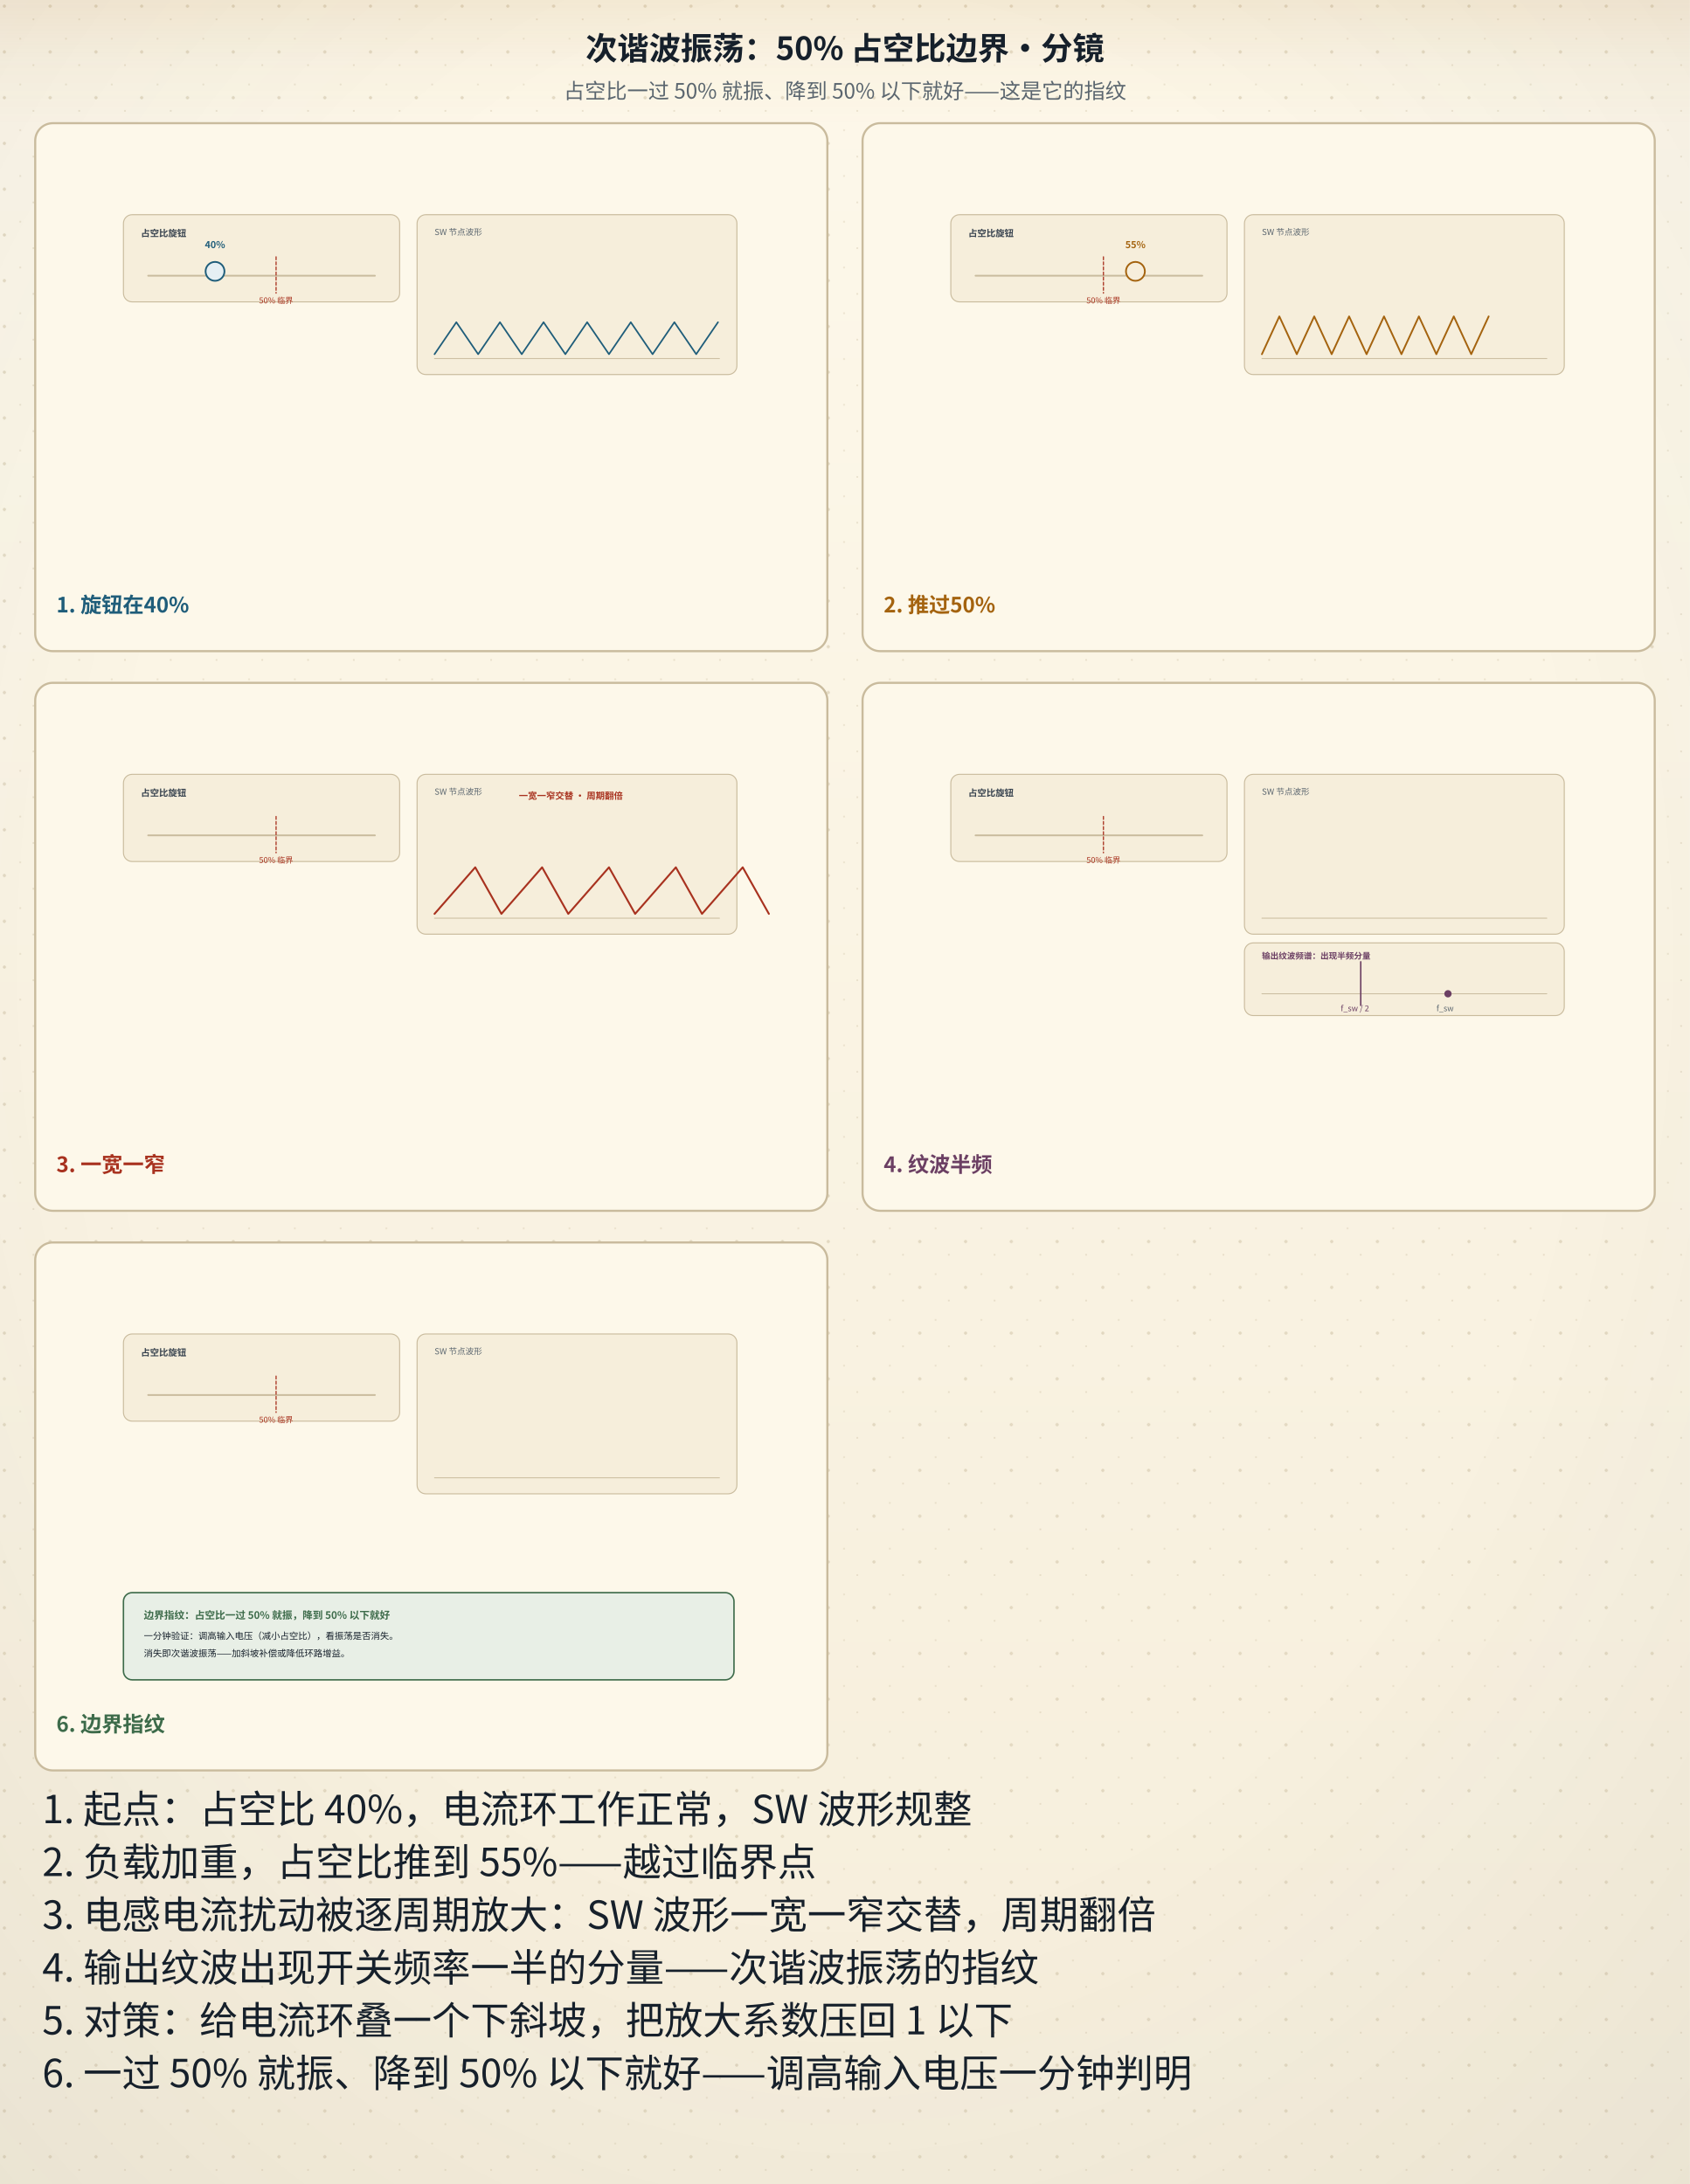
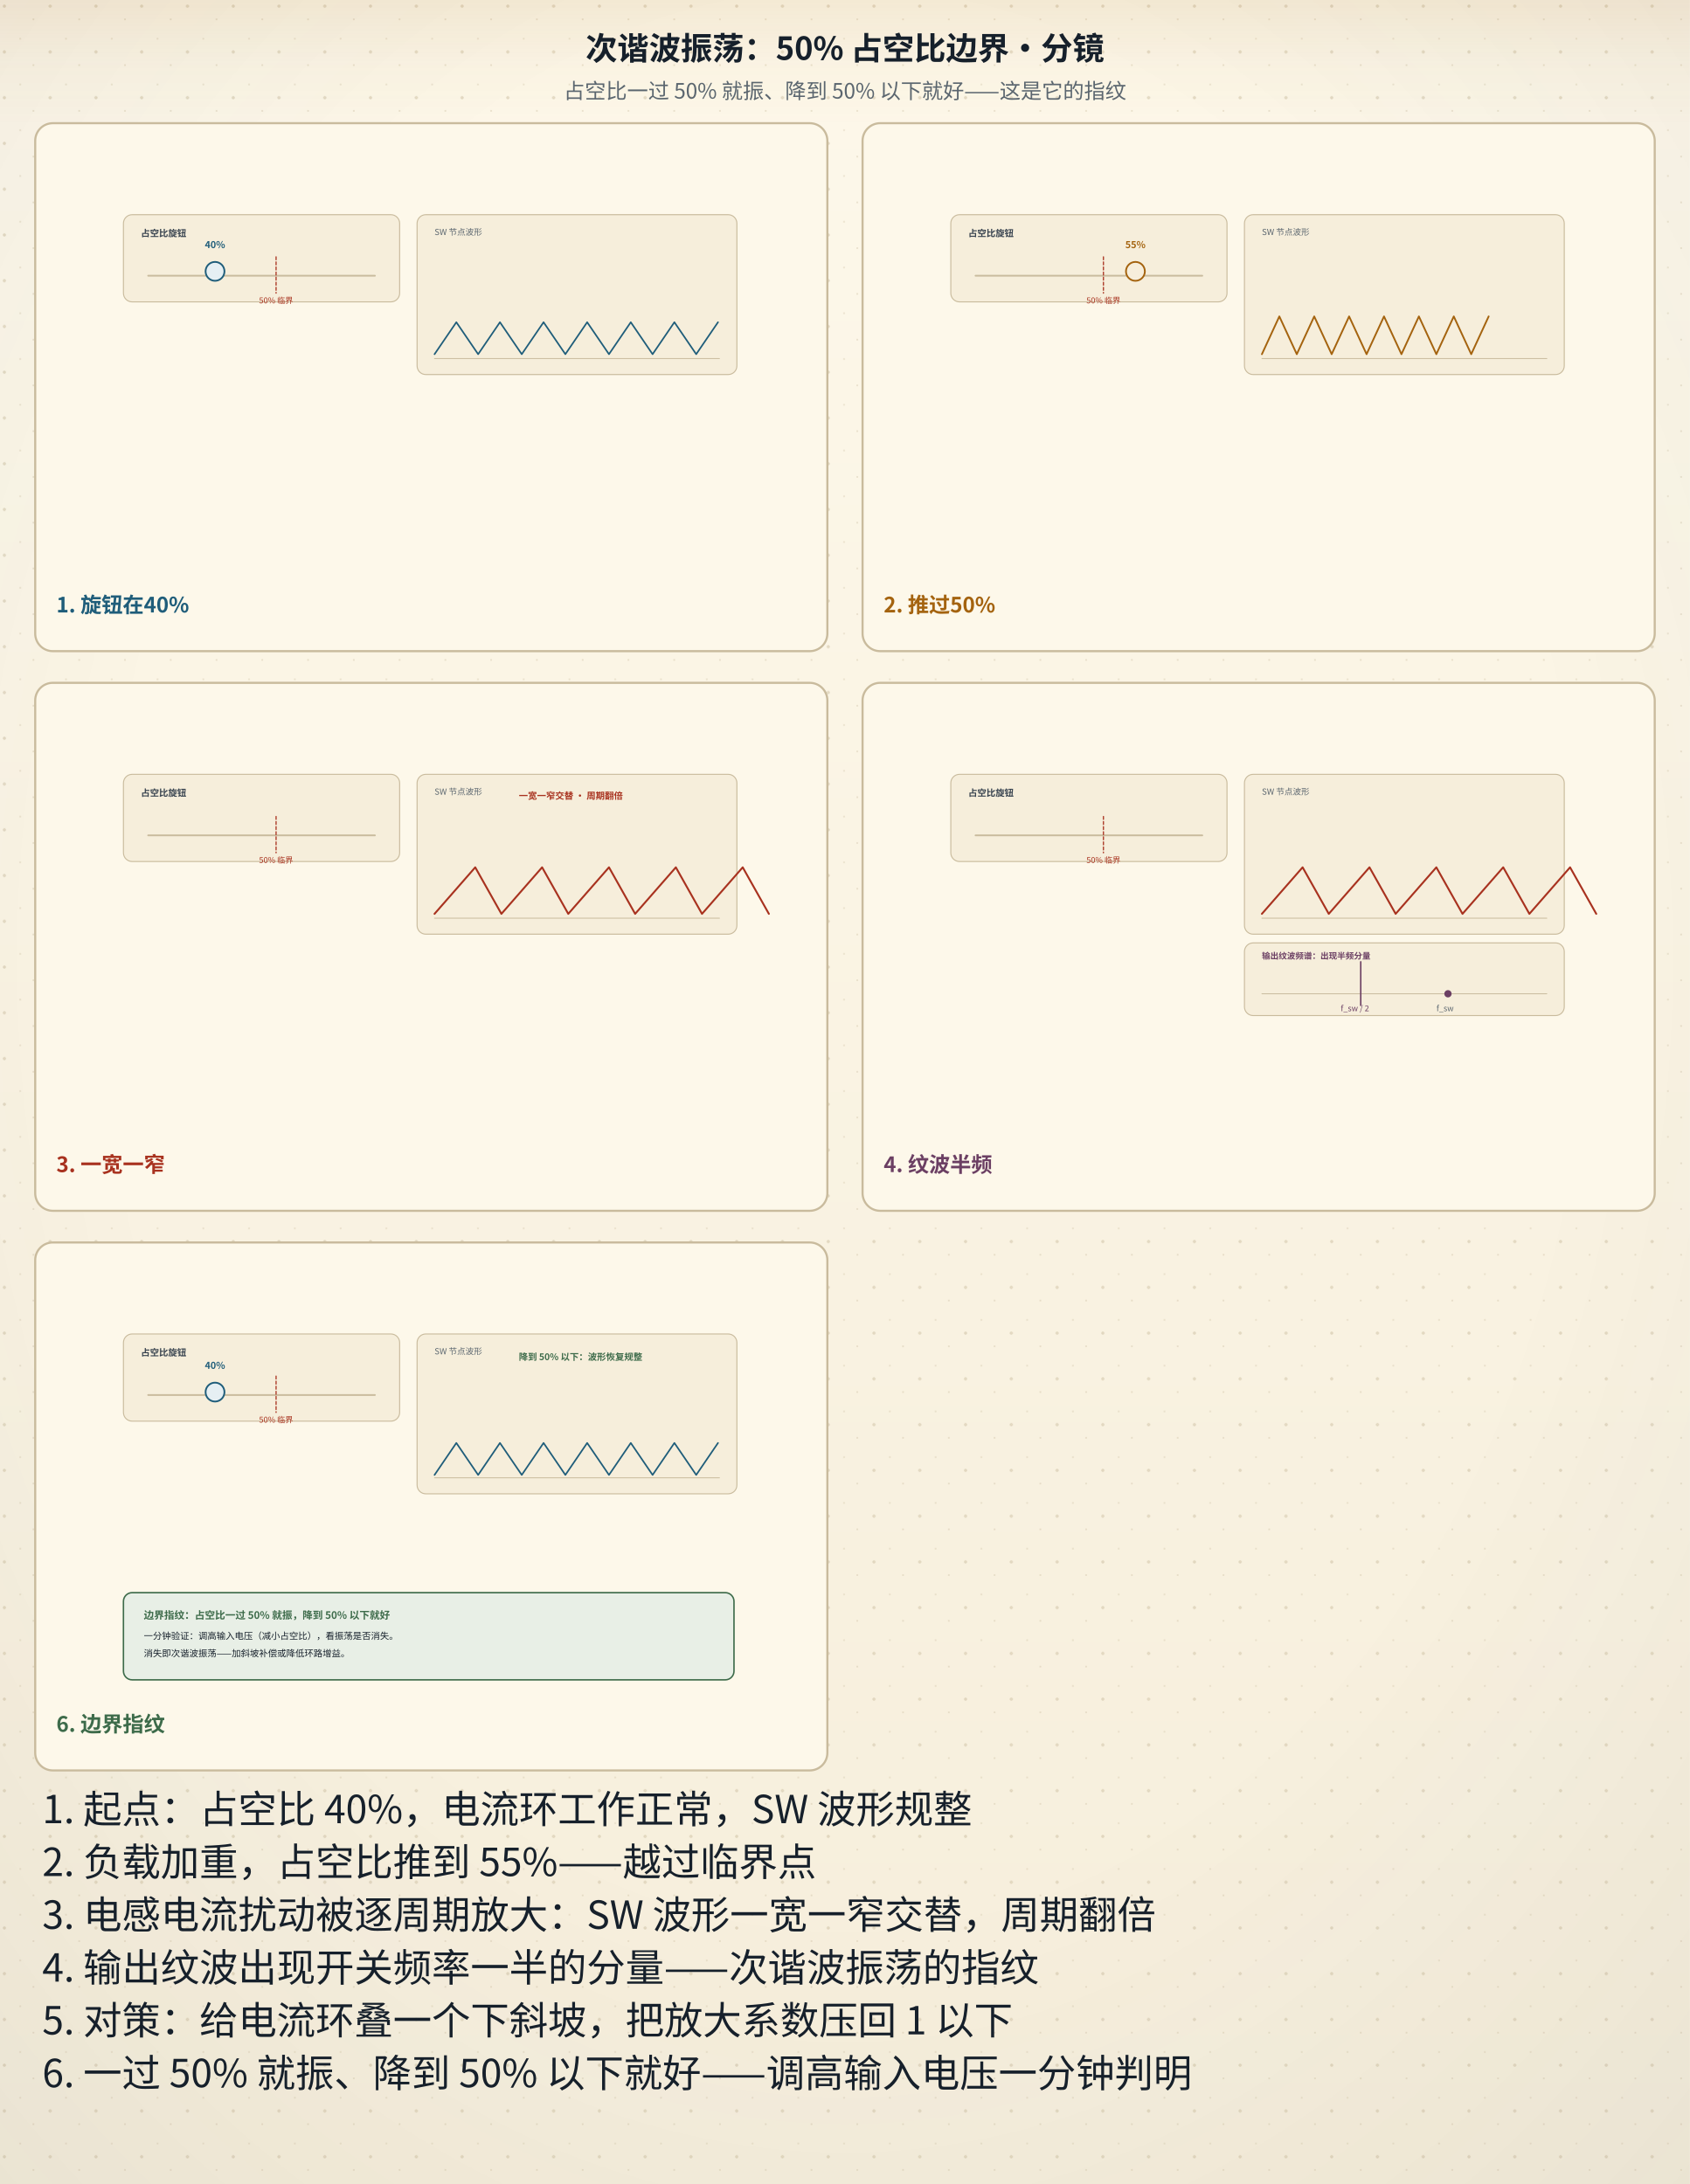
<svg xmlns="http://www.w3.org/2000/svg" viewBox="0 0 960 1241" role="img" aria-labelledby="sbTitle sbDesc">
  <defs>
    <linearGradient id="bgL" x1="0" y1="0" x2="0" y2="1">
      <stop offset="0" stop-color="#fdf8ea" />
      <stop offset="1" stop-color="#f6eedb" />
    </linearGradient>
    <linearGradient id="bgD" x1="0" y1="0" x2="0" y2="1">
      <stop offset="0" stop-color="#141310" />
      <stop offset="1" stop-color="#1d1a14" />
    </linearGradient>
    <radialGradient id="vig" cx="0.5" cy="0.44" r="0.78">
      <stop offset="0.55" stop-color="#16202b" stop-opacity="0" />
      <stop offset="1" stop-color="#16202b" stop-opacity="0.055" />
    </radialGradient>
    <linearGradient id="hdr" x1="0" y1="0" x2="0" y2="1">
      <stop offset="0" stop-color="#a4630f" stop-opacity="0.10" />
      <stop offset="0.55" stop-color="#a4630f" stop-opacity="0.028" />
      <stop offset="1" stop-color="#a4630f" stop-opacity="0" />
    </linearGradient>
    <linearGradient id="hdrD" x1="0" y1="0" x2="0" y2="1">
      <stop offset="0" stop-color="#dcab63" stop-opacity="0.13" />
      <stop offset="0.55" stop-color="#dcab63" stop-opacity="0.04" />
      <stop offset="1" stop-color="#dcab63" stop-opacity="0" />
    </linearGradient>
    <pattern id="dots" width="26" height="26" patternUnits="userSpaceOnUse">
      <circle cx="2.5" cy="3.5" r="0.9" fill="#c9bb9d" />
      <circle cx="19" cy="11" r="0.55" fill="#c9bb9d" opacity="0.7" />
      <circle cx="11.5" cy="22" r="0.6" fill="#c9bb9d" opacity="0.55" />
    </pattern>
    <filter id="soft" x="-40%" y="-40%" width="180%" height="180%">
      <feDropShadow dx="0" dy="1.4" stdDeviation="2" flood-color="#16202b" flood-opacity="0.13" />
    </filter>
    <filter id="pglow" x="-70%" y="-70%" width="240%" height="240%">
      <feGaussianBlur stdDeviation="1.7" result="b" />
      <feMerge>
        <feMergeNode in="b" />
        <feMergeNode in="SourceGraphic" />
      </feMerge>
    </filter>
  </defs>
  <rect class="page-bg" width="960" height="1241" fill="url(#bgL)" />
  <rect class="page-grain" width="960" height="1241" fill="url(#dots)" />
  <rect class="page-vig" width="960" height="1241" fill="url(#vig)" />
  <rect class="page-hdr" width="960" height="72" fill="url(#hdr)" />
  <style>
text{font-family:"Segoe UI","Microsoft YaHei","PingFang SC","Hiragino Sans GB","Noto Sans CJK SC","Source Han Sans SC","Noto Sans SC",sans-serif;}
line,path,polyline,polygon{stroke-linecap:round;stroke-linejoin:round}
.page-bg{fill:url(#bgL)}
.page-grain{opacity:.5}
.page-vig{opacity:1}
.page-hdr{fill:url(#hdr)}
@media (prefers-color-scheme: dark){
.page-bg{fill:url(#bgD)}
.page-grain{opacity:.34}
.page-vig{opacity:.5}
.page-hdr{fill:url(#hdrD)}
[fill="#fdf8ea"]{fill:#141310}
[stroke="#fdf8ea"]{stroke:#141310}
[fill="#f6eedb"]{fill:#1d1a14}
[stroke="#f6eedb"]{stroke:#1d1a14}
[fill="#e0d3b8"]{fill:#3b3529}
[stroke="#e0d3b8"]{stroke:#3b3529}
[fill="#c9bb9d"]{fill:#4a4436}
[stroke="#c9bb9d"]{stroke:#4a4436}
[fill="#16202b"]{fill:#ece4d3}
[stroke="#16202b"]{stroke:#ece4d3}
[fill="#37424e"]{fill:#cfc6b4}
[stroke="#37424e"]{stroke:#cfc6b4}
[fill="#5b666f"]{fill:#a79e8b}
[stroke="#5b666f"]{stroke:#a79e8b}
[fill="#8b8272"]{fill:#857c6c}
[stroke="#8b8272"]{stroke:#857c6c}
text[fill="#fdf8ea"]{fill:#f9f3e3}
[fill="#e6eff3"]{fill:#17262e}
[fill="#e4f1f3"]{fill:#15262a}
[fill="#e8efe6"]{fill:#182418}
[fill="#f6e7e1"]{fill:#281a16}
[fill="#f7eedb"]{fill:#292114}
[fill="#efe8ee"]{fill:#241c22}
text[fill="#1f5d7a"]{fill:#7fb7cf}
:is(rect,circle,path,line,polygon,polyline,ellipse,g)[fill="#1f5d7a"]{fill:#2b4d5f}
[stroke="#1f5d7a"]{stroke:#6fa3b9}
text[fill="#2f7f96"]{fill:#8ac9d8}
:is(rect,circle,path,line,polygon,polyline,ellipse,g)[fill="#2f7f96"]{fill:#2b5660}
[stroke="#2f7f96"]{stroke:#77b2c1}
text[fill="#3d6b4a"]{fill:#98c096}
:is(rect,circle,path,line,polygon,polyline,ellipse,g)[fill="#3d6b4a"]{fill:#2f4a33}
[stroke="#3d6b4a"]{stroke:#7aa87c}
text[fill="#a8321f"]{fill:#e0907a}
:is(rect,circle,path,line,polygon,polyline,ellipse,g)[fill="#a8321f"]{fill:#55231b}
[stroke="#a8321f"]{stroke:#c07a63}
text[fill="#a4630f"]{fill:#dcab63}
:is(rect,circle,path,line,polygon,polyline,ellipse,g)[fill="#a4630f"]{fill:#553a17}
[stroke="#a4630f"]{stroke:#c08a45}
text[fill="#6b3f63"]{fill:#c4a2bf}
:is(rect,circle,path,line,polygon,polyline,ellipse,g)[fill="#6b3f63"]{fill:#452c40}
[stroke="#6b3f63"]{stroke:#a17c9b}
}
</style>
  <text x="480" y="34" text-anchor="middle" font-size="18" font-weight="bold" fill="#16202b">次谐波振荡：50% 占空比边界·分镜</text>
  <text x="480" y="56" text-anchor="middle" font-size="12" fill="#5b666f">占空比一过 50% 就振、降到 50% 以下就好——这是它的指纹</text>
  <rect x="20" y="70" width="450" height="300" rx="10" fill="#fdf8ea" stroke="#c9bb9d" stroke-width="1.2" />
  <g data-storyboard-beat="旋钮在40%" transform="translate(47 84) scale(0.4129)">
    <rect x="56" y="92" width="380" height="120" rx="12" fill="#f6eedb" stroke="#c9bb9d" stroke-width="1.4" />
    <text x="80" y="122" font-size="12.5" font-weight="bold" fill="#37424e">占空比旋钮</text>
    <line x1="90" y1="176" x2="402" y2="176" stroke="#c9bb9d" stroke-width="2.4" />
    <line x1="266" y1="150" x2="266" y2="200" stroke="#a8321f" stroke-width="1.6" stroke-dasharray="4,3" />
    <text x="266" y="214" text-anchor="middle" font-size="11" fill="#a8321f">50% 临界</text>
    <rect x="460" y="92" width="440" height="220" rx="12" fill="#f6eedb" stroke="#c9bb9d" stroke-width="1.4" />
    <text x="484" y="120" font-size="11.5" fill="#5b666f">SW 节点波形</text>
    <line x1="484" y1="290" x2="876" y2="290" stroke="#c9bb9d" stroke-width="1.2" />
    <g transform="translate(0 -6)">
      <circle cx="182" cy="176" r="13" fill="#e6eff3" stroke="#1f5d7a" stroke-width="2.4" />
      <text x="182" y="144" text-anchor="middle" font-size="13" font-weight="bold" fill="#1f5d7a">40%</text>
      <path d="M484,290 l30,-44 l30,44 l30,-44 l30,44 l30,-44 l30,44 l30,-44 l30,44 l30,-44 l30,44 l30,-44 l30,44 l30,-44" fill="none" stroke="#1f5d7a" stroke-width="2.2" />
    </g>
  </g>
  <text x="32" y="348" font-size="12" font-weight="bold" fill="#1f5d7a">1. 旋钮在40%</text>
  <rect x="490" y="70" width="450" height="300" rx="10" fill="#fdf8ea" stroke="#c9bb9d" stroke-width="1.2" />
  <g data-storyboard-beat="推过50%" transform="translate(517 84) scale(0.4129)">
    <rect x="56" y="92" width="380" height="120" rx="12" fill="#f6eedb" stroke="#c9bb9d" stroke-width="1.4" />
    <text x="80" y="122" font-size="12.5" font-weight="bold" fill="#37424e">占空比旋钮</text>
    <line x1="90" y1="176" x2="402" y2="176" stroke="#c9bb9d" stroke-width="2.4" />
    <line x1="266" y1="150" x2="266" y2="200" stroke="#a8321f" stroke-width="1.6" stroke-dasharray="4,3" />
    <text x="266" y="214" text-anchor="middle" font-size="11" fill="#a8321f">50% 临界</text>
    <rect x="460" y="92" width="440" height="220" rx="12" fill="#f6eedb" stroke="#c9bb9d" stroke-width="1.4" />
    <text x="484" y="120" font-size="11.5" fill="#5b666f">SW 节点波形</text>
    <line x1="484" y1="290" x2="876" y2="290" stroke="#c9bb9d" stroke-width="1.2" />
    <g transform="translate(0 -6)">
      <circle cx="310" cy="176" r="13" fill="#f7eedb" stroke="#a4630f" stroke-width="2.4" />
      <text x="310" y="144" text-anchor="middle" font-size="13" font-weight="bold" fill="#a4630f">55%</text>
      <path d="M484,290 l24,-52 l24,52 l24,-52 l24,52 l24,-52 l24,52 l24,-52 l24,52 l24,-52 l24,52 l24,-52 l24,52 l24,-52" fill="none" stroke="#a4630f" stroke-width="2.4" />
    </g>
  </g>
  <text x="502" y="348" font-size="12" font-weight="bold" fill="#a4630f">2. 推过50%</text>
  <rect x="20" y="388" width="450" height="300" rx="10" fill="#fdf8ea" stroke="#c9bb9d" stroke-width="1.2" />
  <g data-storyboard-beat="一宽一窄" transform="translate(47 402) scale(0.4129)">
    <rect x="56" y="92" width="380" height="120" rx="12" fill="#f6eedb" stroke="#c9bb9d" stroke-width="1.4" />
    <text x="80" y="122" font-size="12.5" font-weight="bold" fill="#37424e">占空比旋钮</text>
    <line x1="90" y1="176" x2="402" y2="176" stroke="#c9bb9d" stroke-width="2.4" />
    <line x1="266" y1="150" x2="266" y2="200" stroke="#a8321f" stroke-width="1.6" stroke-dasharray="4,3" />
    <text x="266" y="214" text-anchor="middle" font-size="11" fill="#a8321f">50% 临界</text>
    <rect x="460" y="92" width="440" height="220" rx="12" fill="#f6eedb" stroke="#c9bb9d" stroke-width="1.4" />
    <text x="484" y="120" font-size="11.5" fill="#5b666f">SW 节点波形</text>
    <line x1="484" y1="290" x2="876" y2="290" stroke="#c9bb9d" stroke-width="1.2" />
    <g transform="translate(0 -6)">
      <path d="M484,290 l56,-64 l36,64 l56,-64 l36,64 l56,-64 l36,64 l56,-64 l36,64 l56,-64 l36,64" fill="none" stroke="#a8321f" stroke-width="2.6" />
      <text x="600" y="132" font-size="12.5" font-weight="bold" fill="#a8321f">一宽一窄交替 · 周期翻倍</text>
    </g>
  </g>
  <text x="32" y="666" font-size="12" font-weight="bold" fill="#a8321f">3. 一宽一窄</text>
  <rect x="490" y="388" width="450" height="300" rx="10" fill="#fdf8ea" stroke="#c9bb9d" stroke-width="1.2" />
  <g data-storyboard-beat="纹波半频" transform="translate(517 402) scale(0.4129)">
    <rect x="56" y="92" width="380" height="120" rx="12" fill="#f6eedb" stroke="#c9bb9d" stroke-width="1.4" />
    <text x="80" y="122" font-size="12.5" font-weight="bold" fill="#37424e">占空比旋钮</text>
    <line x1="90" y1="176" x2="402" y2="176" stroke="#c9bb9d" stroke-width="2.4" />
    <line x1="266" y1="150" x2="266" y2="200" stroke="#a8321f" stroke-width="1.6" stroke-dasharray="4,3" />
    <text x="266" y="214" text-anchor="middle" font-size="11" fill="#a8321f">50% 临界</text>
    <rect x="460" y="92" width="440" height="220" rx="12" fill="#f6eedb" stroke="#c9bb9d" stroke-width="1.4" />
    <text x="484" y="120" font-size="11.5" fill="#5b666f">SW 节点波形</text>
    <line x1="484" y1="290" x2="876" y2="290" stroke="#c9bb9d" stroke-width="1.2" />
    <g transform="translate(0 -6)">
+       <path d="M484,290 l56,-64 l36,64 l56,-64 l36,64 l56,-64 l36,64 l56,-64 l36,64 l56,-64 l36,64" fill="none" stroke="#a8321f" stroke-width="2.6" />
      <rect x="460" y="330" width="440" height="100" rx="12" fill="#f6eedb" stroke="#c9bb9d" stroke-width="1.4" />
      <line x1="484" y1="400" x2="876" y2="400" stroke="#c9bb9d" stroke-width="1.2" />
      <line x1="620" y1="356" x2="620" y2="416" stroke="#6b3f63" stroke-width="2" />
      <text x="612" y="424" text-anchor="middle" font-size="11" fill="#6b3f63">f_sw / 2</text>
      <circle cx="740" cy="400" r="5" fill="#6b3f63" />
      <text x="736" y="424" text-anchor="middle" font-size="11" fill="#5b666f">f_sw</text>
      <text x="484" y="352" font-size="11.5" font-weight="bold" fill="#6b3f63">输出纹波频谱：出现半频分量</text>
    </g>
  </g>
  <text x="502" y="666" font-size="12" font-weight="bold" fill="#6b3f63">4. 纹波半频</text>
  <rect x="20" y="706" width="450" height="300" rx="10" fill="#fdf8ea" stroke="#c9bb9d" stroke-width="1.2" />
  <g data-storyboard-beat="边界指纹" transform="translate(47 720) scale(0.4129)">
    <rect x="56" y="92" width="380" height="120" rx="12" fill="#f6eedb" stroke="#c9bb9d" stroke-width="1.4" />
    <text x="80" y="122" font-size="12.5" font-weight="bold" fill="#37424e">占空比旋钮</text>
    <line x1="90" y1="176" x2="402" y2="176" stroke="#c9bb9d" stroke-width="2.4" />
    <line x1="266" y1="150" x2="266" y2="200" stroke="#a8321f" stroke-width="1.6" stroke-dasharray="4,3" />
    <text x="266" y="214" text-anchor="middle" font-size="11" fill="#a8321f">50% 临界</text>
    <rect x="460" y="92" width="440" height="220" rx="12" fill="#f6eedb" stroke="#c9bb9d" stroke-width="1.4" />
    <text x="484" y="120" font-size="11.5" fill="#5b666f">SW 节点波形</text>
    <line x1="484" y1="290" x2="876" y2="290" stroke="#c9bb9d" stroke-width="1.2" />
    <g transform="translate(0 -4)">
+       <circle cx="182" cy="176" r="13" fill="#e6eff3" stroke="#1f5d7a" stroke-width="2.4" />
+       <text x="182" y="144" text-anchor="middle" font-size="13" font-weight="bold" fill="#1f5d7a">40%</text>
+       <path d="M484,290 l30,-44 l30,44 l30,-44 l30,44 l30,-44 l30,44 l30,-44 l30,44 l30,-44 l30,44 l30,-44 l30,44 l30,-44" fill="none" stroke="#1f5d7a" stroke-width="2.2" />
+       <text x="600" y="132" font-size="12.5" font-weight="bold" fill="#3d6b4a">降到 50% 以下：波形恢复规整</text>
      <rect x="56" y="452" width="840" height="120" rx="12" fill="#e8efe6" stroke="#3d6b4a" stroke-width="2" />
      <text x="84" y="488" font-size="14" font-weight="bold" fill="#3d6b4a">边界指纹：占空比一过 50% 就振，降到 50% 以下就好</text>
      <text x="84" y="516" font-size="12.5" fill="#16202b">一分钟验证：调高输入电压（减小占空比），看振荡是否消失。</text>
      <text x="84" y="540" font-size="12.5" fill="#16202b">消失即次谐波振荡——加斜坡补偿或降低环路增益。</text>
    </g>
  </g>
  <text x="32" y="984" font-size="12" font-weight="bold" fill="#3d6b4a">6. 边界指纹</text>
  <text x="24" y="1036" font-size="22" fill="#16202b">1. 起点：占空比 40%，电流环工作正常，SW 波形规整</text>
  <text x="24" y="1066" font-size="22" fill="#16202b">2. 负载加重，占空比推到 55%——越过临界点</text>
  <text x="24" y="1096" font-size="22" fill="#16202b">3. 电感电流扰动被逐周期放大：SW 波形一宽一窄交替，周期翻倍</text>
  <text x="24" y="1126" font-size="22" fill="#16202b">4. 输出纹波出现开关频率一半的分量——次谐波振荡的指纹</text>
  <text x="24" y="1156" font-size="22" fill="#16202b">5. 对策：给电流环叠一个下斜坡，把放大系数压回 1 以下</text>
  <text x="24" y="1186" font-size="22" fill="#16202b">6. 一过 50% 就振、降到 50% 以下就好——调高输入电压一分钟判明</text>
</svg>
